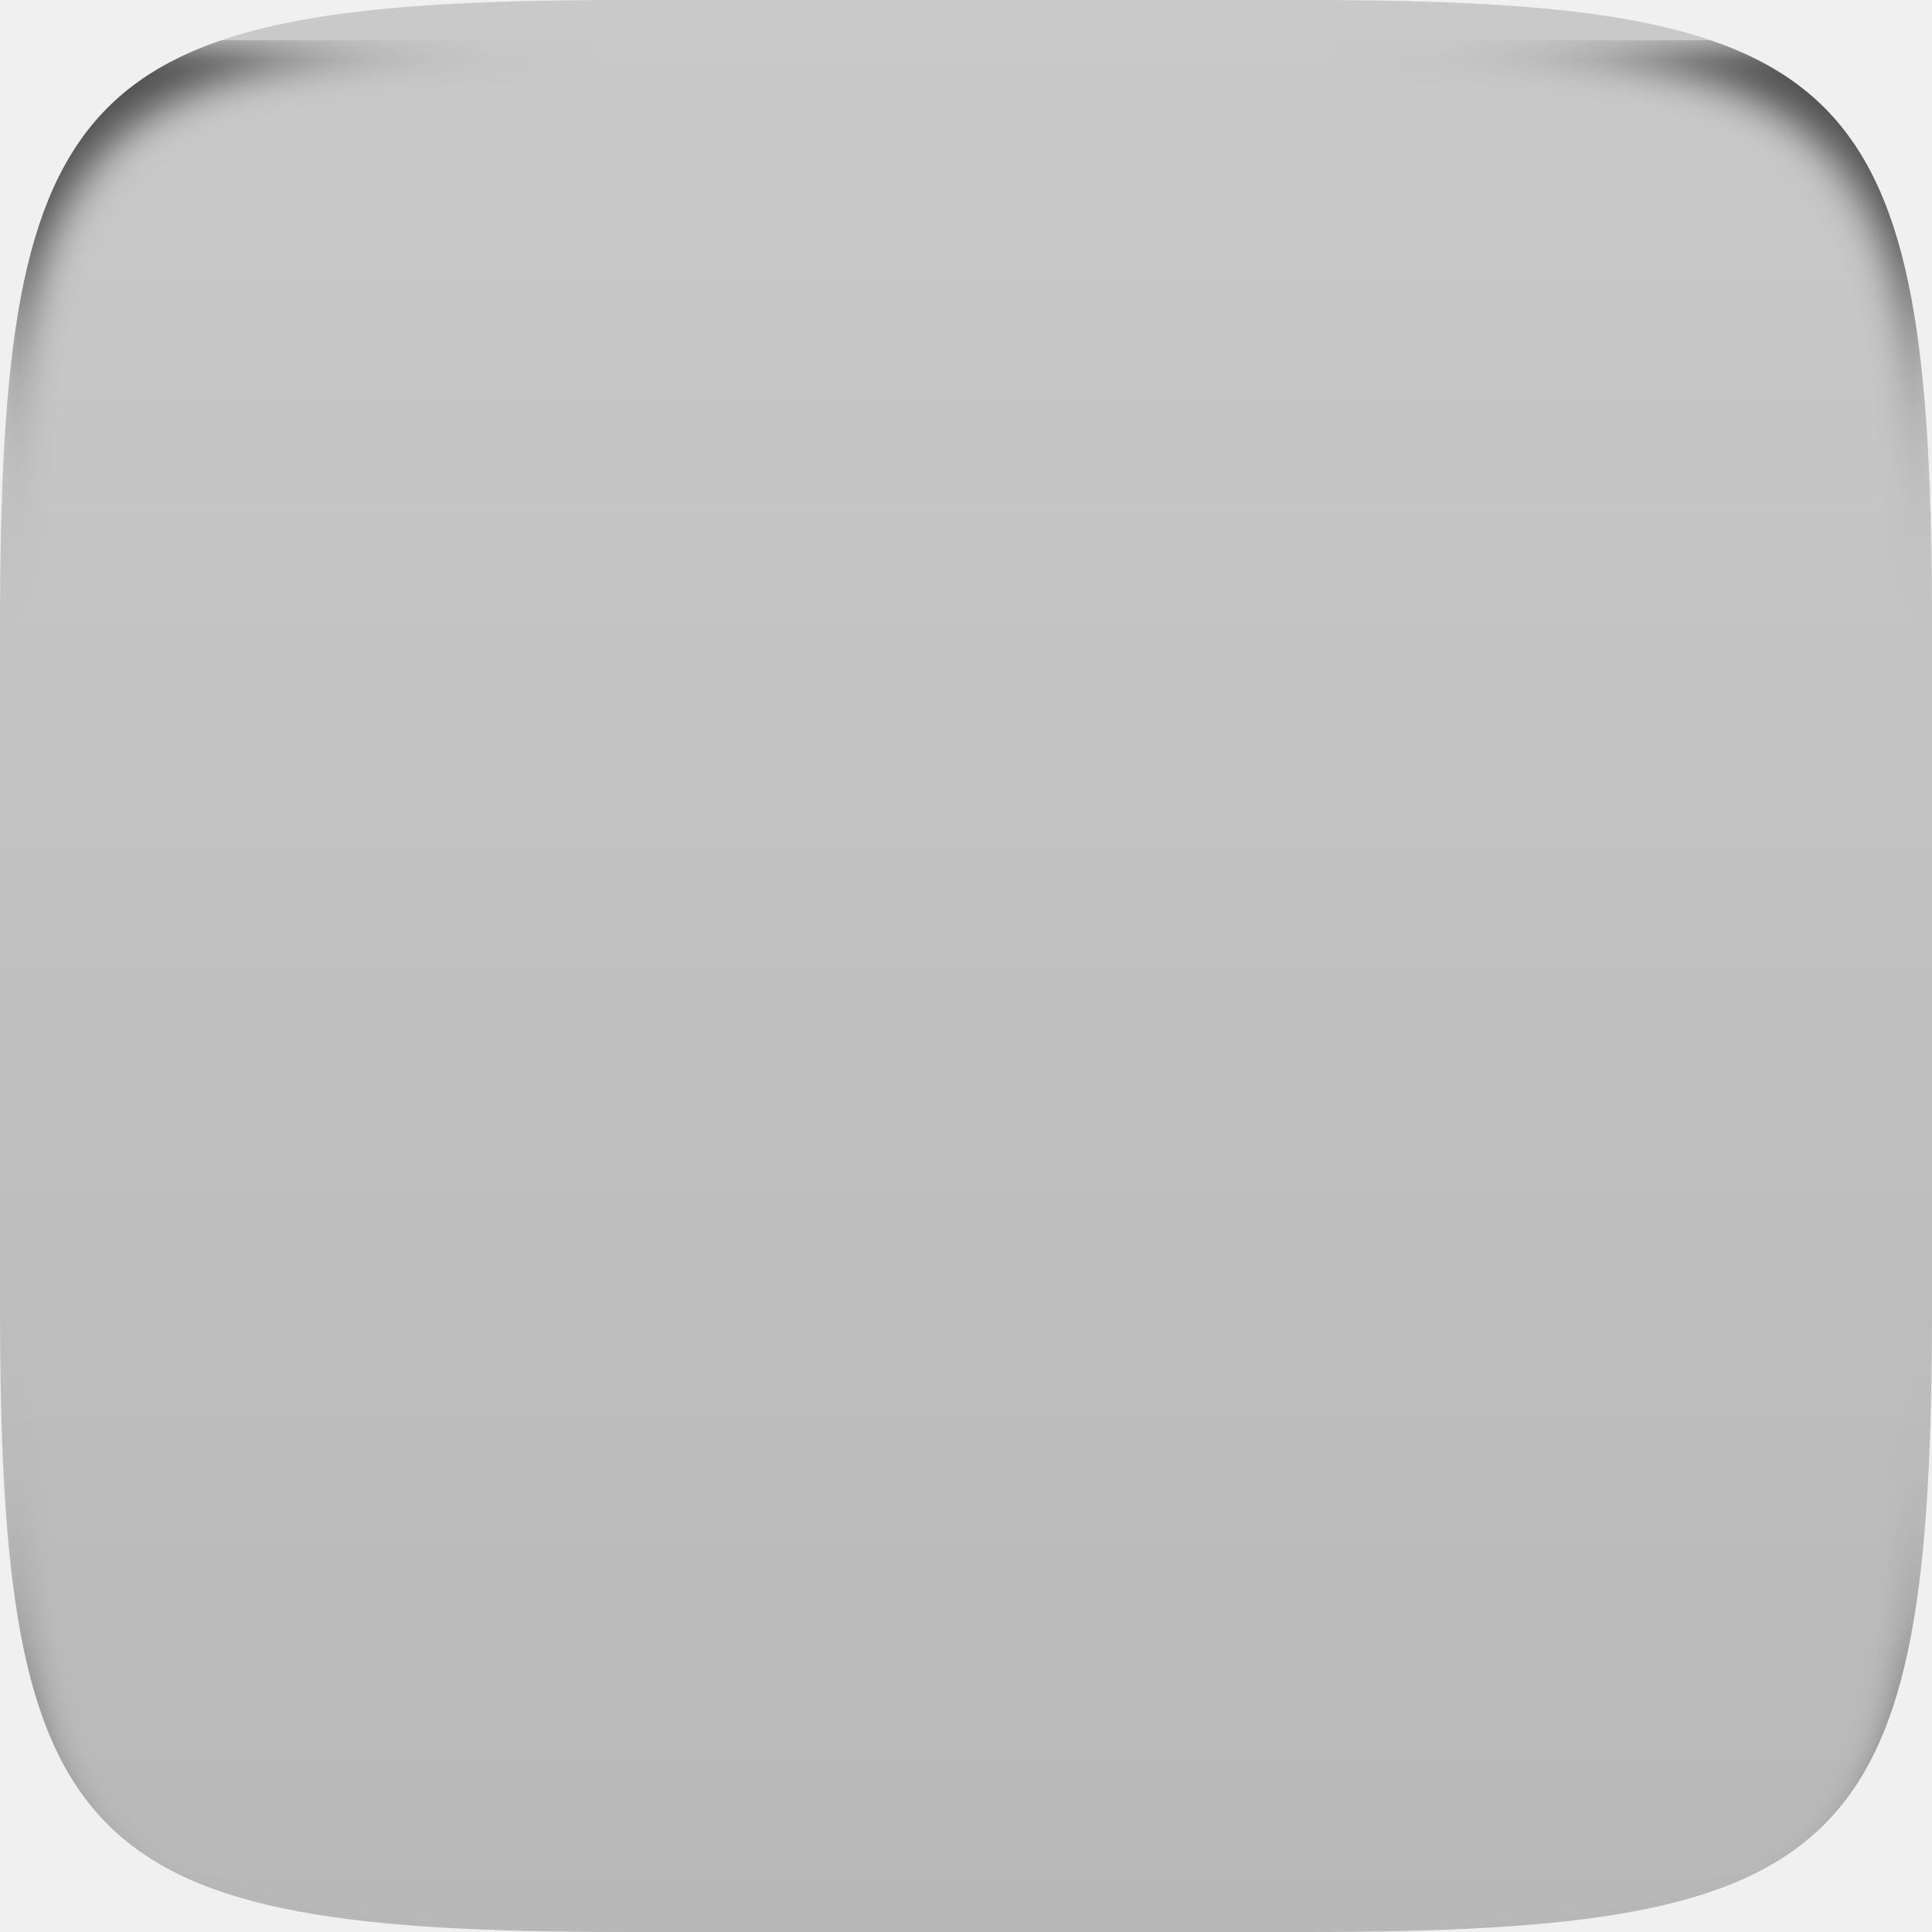
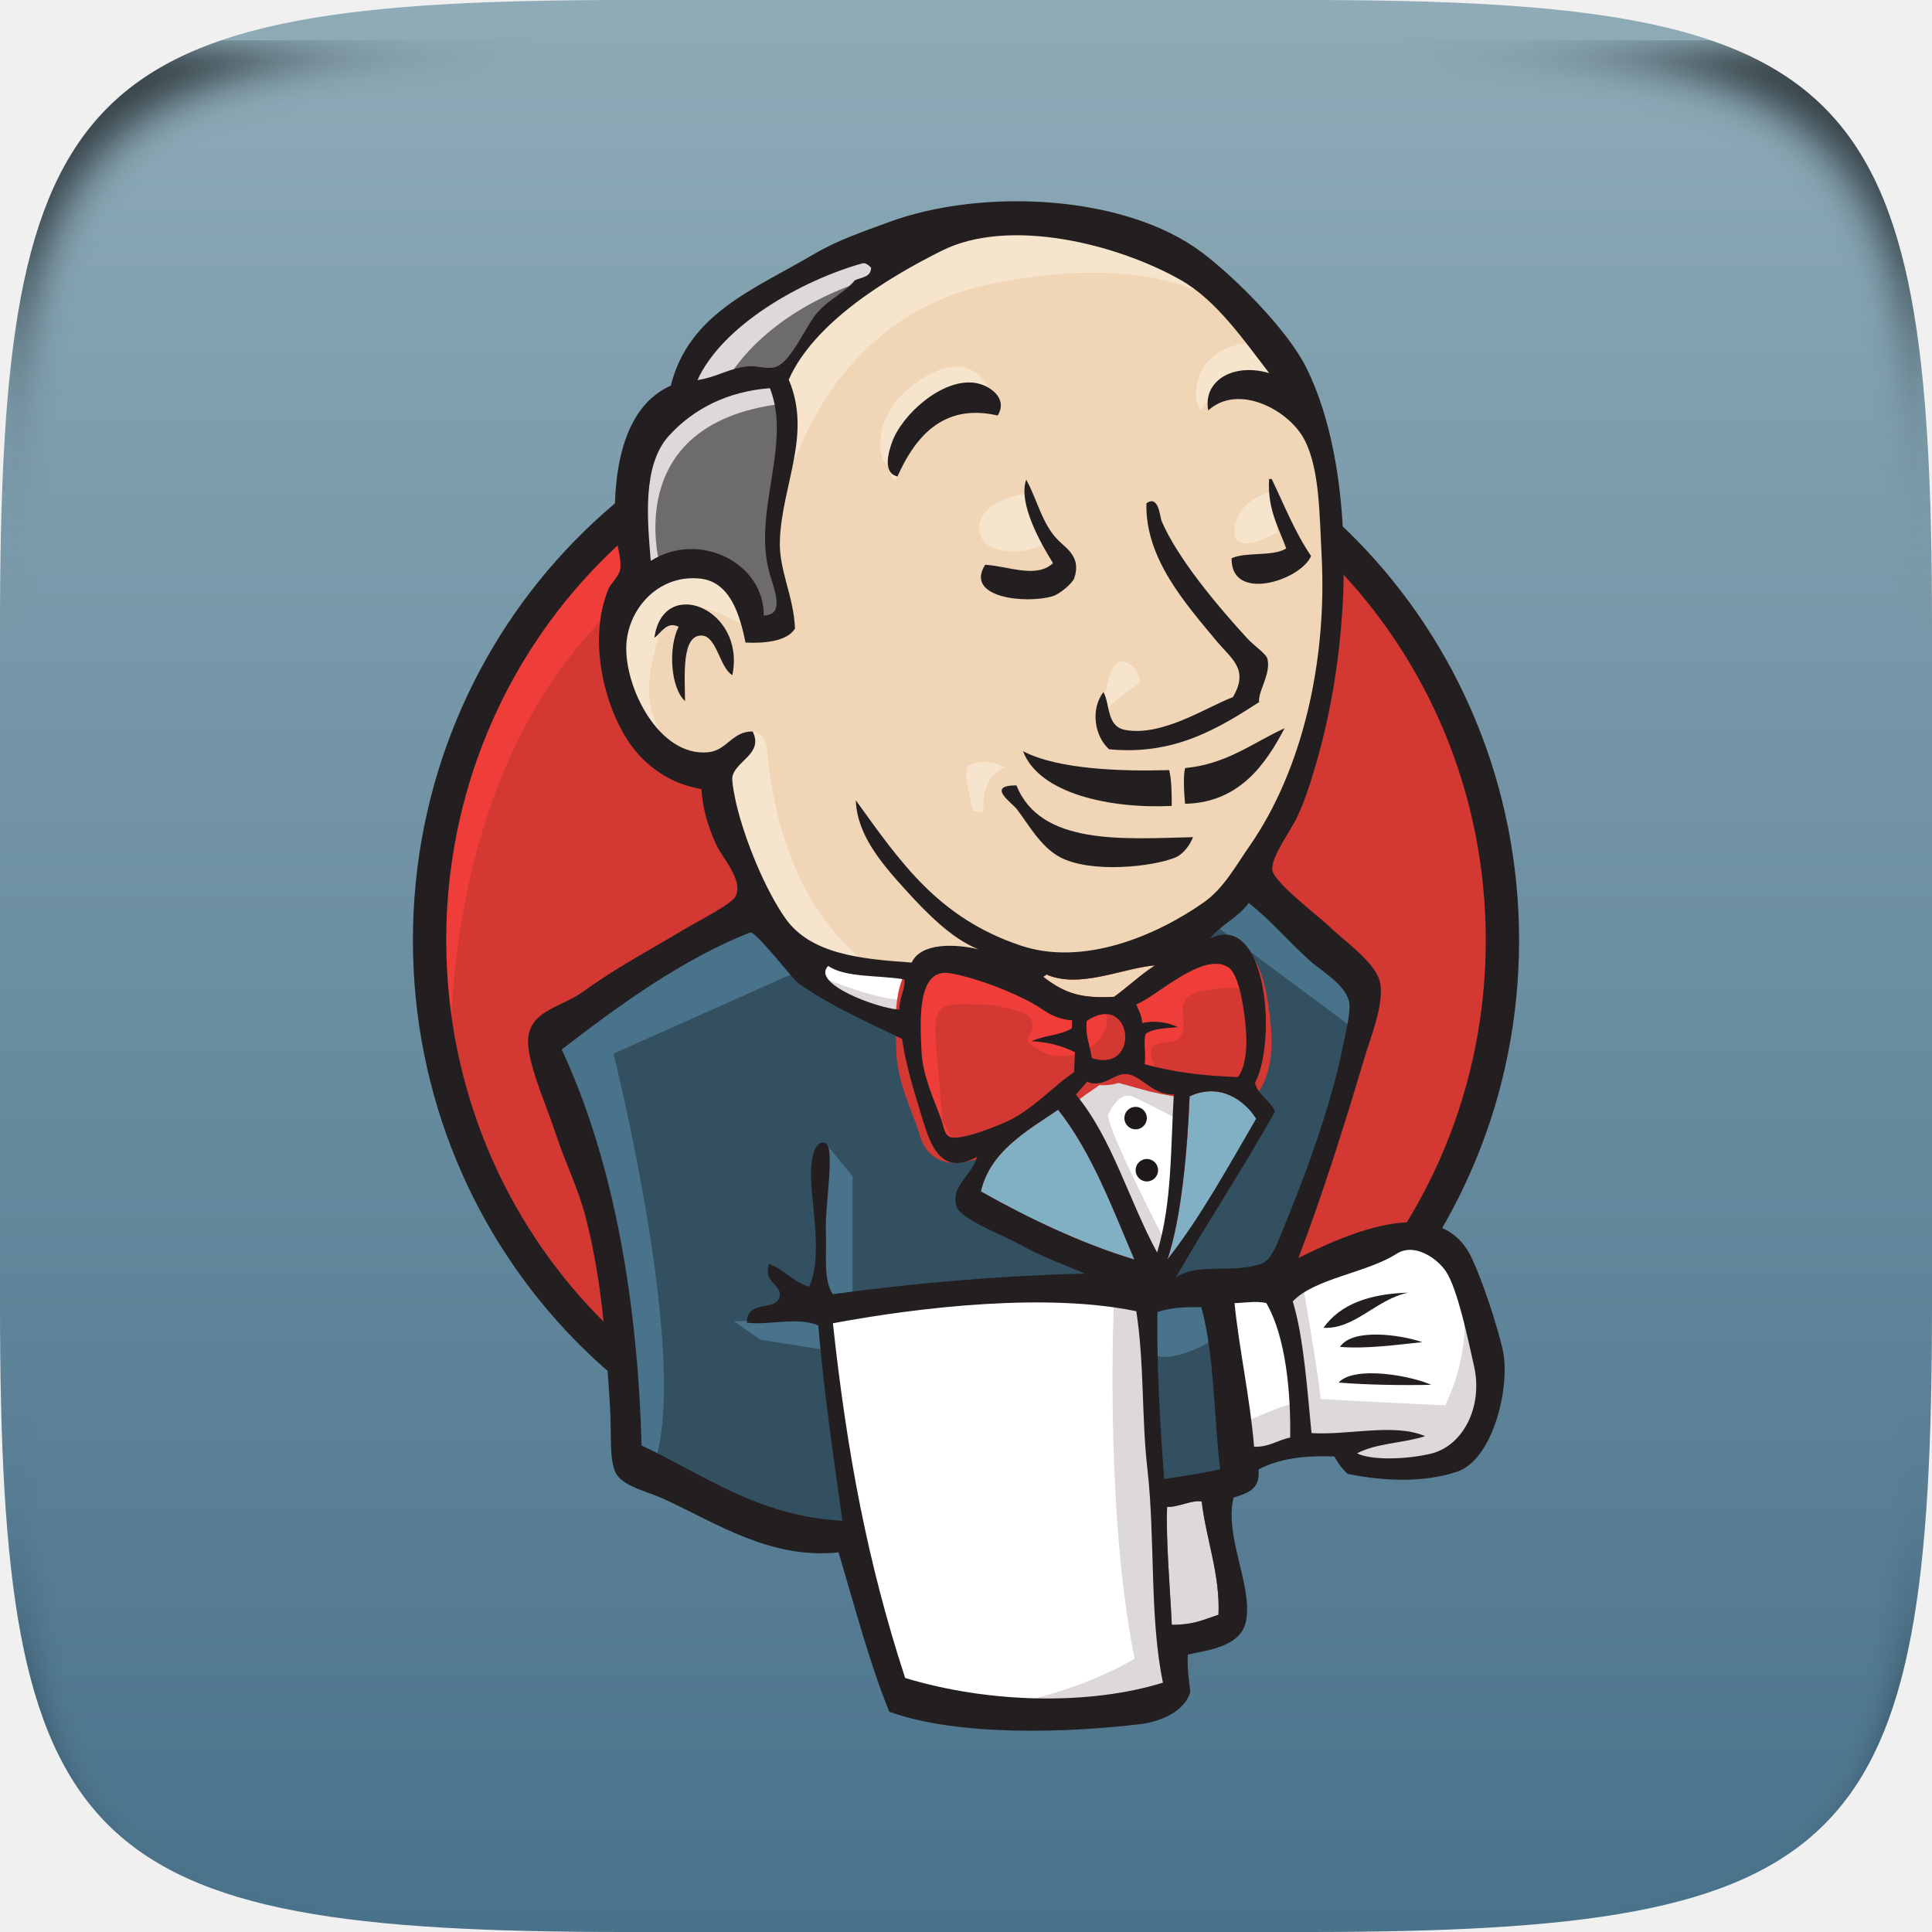
<svg xmlns="http://www.w3.org/2000/svg" xmlns:xlink="http://www.w3.org/1999/xlink" width="96" height="96" id="svg6517" version="1.1">
  <defs id="defs6519">
    <linearGradient xlink:href="#Background" id="linearGradient6461" gradientUnits="userSpaceOnUse" x1="0" y1="970.295" x2="144" y2="970.295" gradientTransform="matrix(0,-0.6666667,0.6660448,0,-866.2599,731.2908)" />
    <linearGradient id="Background">
-       <stop id="stop4178" offset="0" style="stop-color:#b8b8b8;stop-opacity:1" />
-       <stop id="stop4180" offset="1" style="stop-color:#c9c9c9;stop-opacity:1" />
+       <stop id="stop4178" offset="0" style="stop-color:#49728b;stop-opacity:1" />
+       <stop id="stop4180" offset="1" style="stop-color:#8eabb7;stop-opacity:1" />
    </linearGradient>
    <filter style="color-interpolation-filters:sRGB;" id="filter1121">
      <feFlood flood-opacity="0.6" flood-color="rgb(0,0,0)" result="flood" id="feFlood1123" />
      <feComposite in="flood" in2="SourceGraphic" operator="out" result="composite1" id="feComposite1125" />
      <feGaussianBlur in="composite1" stdDeviation="1" result="blur" id="feGaussianBlur1127" />
      <feOffset dx="0" dy="2" result="offset" id="feOffset1129" />
      <feComposite in="offset" in2="SourceGraphic" operator="atop" result="composite2" id="feComposite1131" />
    </filter>
    <filter style="color-interpolation-filters:sRGB;" id="filter950">
      <feFlood flood-opacity="0.25" flood-color="rgb(0,0,0)" result="flood" id="feFlood952" />
      <feComposite in="flood" in2="SourceGraphic" operator="in" result="composite1" id="feComposite954" />
      <feGaussianBlur in="composite1" stdDeviation="1" result="blur" id="feGaussianBlur956" />
      <feOffset dx="0" dy="1" result="offset" id="feOffset958" />
      <feComposite in="SourceGraphic" in2="offset" operator="over" result="composite2" id="feComposite960" />
    </filter>
    <clipPath clipPathUnits="userSpaceOnUse" id="clipPath873">
      <g transform="matrix(0,-0.6666667,0.6660448,0,-258.2599,677)" id="g875" style="fill:#ff00ff;fill-opacity:1;stroke:none;display:inline">
        <path style="fill:#ff00ff;fill-opacity:1;stroke:none;display:inline" d="m 46.703,898.228 50.595,0 C 138.162,898.228 144,904.065 144,944.926 l 0,50.738 c 0,40.861 -5.838,46.698 -46.703,46.698 l -50.595,0 C 5.838,1042.362 0,1036.525 0,995.664 L 0,944.926 C 0,904.065 5.838,898.228 46.703,898.228 Z" id="path877" />
      </g>
    </clipPath>
    <filter id="filter891">
      <feGaussianBlur stdDeviation="0.72" id="feGaussianBlur893" />
    </filter>
+     <clipPath id="clipPath18" clipPathUnits="userSpaceOnUse">
+       <path id="path20" d="M 0,2494.84 0,0 l 1804.34,0 0,2494.84 -1804.34,0 z" />
+     </clipPath>
  </defs>
  <g id="layer1" transform="translate(268,-635.2908)" style="display:inline">
    <path style="fill:url(#linearGradient6461);fill-opacity:1;stroke:none;display:inline;filter:url(#filter1121)" d="m -268,700.156 0,-33.73 c 0,-27.243 3.888,-31.135 31.103,-31.135 l 33.794,0 c 27.215,0 31.103,3.892 31.103,31.135 l 0,33.73 c 0,27.243 -3.888,31.135 -31.103,31.135 l -33.794,0 C -264.112,731.291 -268,727.399 -268,700.156 Z" id="path6455" />
+     <g transform="matrix(0.3046284,0,0,-0.3046284,-247.4827,721.2907)" id="g10">
+       <g id="g3393">
+         <path id="path22" style="fill:#d33833;fill-opacity:1;fill-rule:evenodd;stroke:none" d="m 177.718,129.264 c 0,-49.429 -39.175,-89.499 -87.5,-89.499 -48.324,0 -87.499,40.07 -87.499,89.499 0,49.43 39.175,89.501 87.499,89.501 48.325,0 87.5,-40.071 87.5,-89.501" />
+         <path id="path24" style="fill:#ef3d3a;fill-opacity:1;fill-rule:nonzero;stroke:none" d="m 6.284,107.098 c 0,0 -6.334,93.333 79.666,96 l -6,10 -46.666,-15.667 -13.334,-15.333 -11.666,-22.334 -6.667,-26 2,-17.333" />
+         <path id="path26" style="fill:#231f20;fill-opacity:1;fill-rule:nonzero;stroke:none" d="M 30.288,190.319 C 14.936,174.611 5.436,152.923 5.436,128.93 l 0,0 c 0,-23.988 9.5,-45.679 24.852,-61.384 l 0,0 C 45.648,51.841 66.815,42.15 90.217,42.15 l 0,0 c 23.402,0 44.571,9.691 59.929,25.396 l 0,0 c 15.351,15.705 24.853,37.396 24.853,61.384 l 0,0 c 0,23.993 -9.502,45.681 -24.853,61.389 l 0,0 c -15.358,15.702 -36.527,25.393 -59.929,25.395 l 0,0 C 66.815,215.712 45.648,206.021 30.288,190.319 L 30.288,190.319 Z M 26.402,63.747 C 10.087,80.433 0,103.493 0,128.93 l 0,0 c 0,25.441 10.087,48.499 26.402,65.186 l 0,0 c 16.312,16.69 38.892,27.035 63.815,27.032 l 0,0 c 24.923,0.003 47.505,-10.342 63.814,-27.032 l 0,0 c 16.317,-16.687 26.405,-39.747 26.403,-65.186 l 0,0 c 0.002,-25.437 -10.086,-48.497 -26.403,-65.183 l 0,0 C 137.722,47.058 115.14,36.714 90.217,36.714 l 0,0 c -24.923,0 -47.503,10.344 -63.815,27.033 l 0,0" />
+         <path id="path28" style="fill:#f0d6b7;fill-opacity:1;fill-rule:evenodd;stroke:none" d="m 127.051,128.768 -13.334,-2 -18,-2 -11.667,-0.333 -11.333,0.333 -8.667,2.667 -7.667,8.333 -6,17 -1.333,3.667 -8,2.666 -4.667,7.667 -3.333,11 3.667,9.667 8.666,3 7,-3.334 3.334,-7.333 4,0.667 1.333,1.666 -1.333,7.667 -0.334,9.667 2,13.333 -0.078,7.616 6.078,9.717 10.667,7.667 18.667,8 20.666,-3 18,-13 8.334,-13.333 5.333,-9.667 1.333,-24 -4,-20.667 -7.333,-18.333 -7,-9.667" />
+         <path id="path30" style="fill:#335061;fill-opacity:1;fill-rule:evenodd;stroke:none" d="m 115.717,71.102 -47.667,-2 0,-8 4,-28 -2,-2.334 -33.333,11.334 -2.334,4 -3.333,37.666 -7.666,22.667 -1.667,5.333 26.666,18.333 8.334,3.334 7.333,-9 6.333,-5.667 7.334,-2.333 3.333,-1 4,-17.333 3,-3.667 7.667,2.667 -5.334,-10.334 29,-13.666 -3.666,-2" />
+         <path id="path32" style="fill:#6d6b6d;fill-opacity:1;fill-rule:evenodd;stroke:none" d="m 36.717,187.435 8.666,3 7,-3.334 3.334,-7.333 4,0.667 1,4 -2,7.666 2,18.334 -1.667,10 6,7 13,10.333 -3.667,5 -18.333,-9 -7.667,-6 -4.333,-9.333 -6.667,-9 -2,-10.667 1.334,-11.333" />
+         <path id="path34" style="fill:#dcd9d8;fill-opacity:1;fill-rule:evenodd;stroke:none" d="m 50.383,218.768 c 0,0 5,12.333 25,18.333 20,6 1,4.334 1,4.334 l -21.666,-8.334 -8.334,-8.333 -3.666,-6.667 7.666,0.667" />
+         <path id="path36" style="fill:#dcd9d8;fill-opacity:1;fill-rule:evenodd;stroke:none" d="m 40.383,189.768 c 0,0 -7,23.334 19.667,26.667 l -1,4 -18.333,-4.334 -5.334,-17.333 1.334,-11.333 3.666,2.333" />
+         <path id="path38" style="fill:#f7e4cd;fill-opacity:1;fill-rule:evenodd;stroke:none" d="m 51.05,158.768 4.364,4.229 c 0,0 1.97,-0.229 2.303,-2.562 0.333,-2.334 1.333,-23.334 15.666,-34.668 1.307,-1.034 -10.666,1.668 -10.666,1.668 l -10.667,16.666" />
+         <path id="path40" style="fill:#f7e4cd;fill-opacity:1;fill-rule:evenodd;stroke:none" d="m 112.385,165.101 c 0,0 0.777,10.104 3.498,9.327 2.721,-0.777 2.721,-3.498 2.721,-3.498 0,0 -6.608,-4.275 -6.219,-5.829" />
+         <path id="path42" style="fill:#f7e4cd;fill-opacity:1;fill-rule:nonzero;stroke:none" d="m 140.05,202.101 c 0,0 -5.494,-1.16 -6,-6 -0.506,-4.841 6,-1 7,-0.667" />
+         <path id="path44" style="fill:#f7e4cd;fill-opacity:1;fill-rule:nonzero;stroke:none" d="m 99.717,201.767 c 0,0 -7.334,-1 -7.334,-5.666 0,-4.667 8.334,-4.334 10.667,-2.334" />
+         <path id="path46" style="fill:#f7e4cd;fill-opacity:1;fill-rule:evenodd;stroke:none" d="m 54.383,180.101 c 0,0 -12.667,7.667 -14,0.333 -1.333,-7.333 -4.334,-12.667 2,-20.333 l -4.333,1.333 -4,10.333 -1.333,10 7.666,8.001 8.667,-0.667 5,-4 0.333,-5" />
+         <path id="path48" style="fill:#f7e4cd;fill-opacity:1;fill-rule:evenodd;stroke:none" d="m 60.383,201.101 c 0,0 5.667,29.333 34.334,35 23.601,4.665 35.999,-1 40.666,-6.333 0,0 -21,24.999 -41,17.333 -20,-7.667 -34.666,-21.667 -34.333,-30.666 0.568,-15.328 0.333,-15.334 0.333,-15.334" />
+         <path id="path50" style="fill:#f7e4cd;fill-opacity:1;fill-rule:evenodd;stroke:none" d="m 137.717,226.435 c 0,0 -9.666,0.333 -10,-8.334 0,0 -0.001,-1.333 0.666,-2.666 0,0 7.668,8.667 12.334,4" />
+         <path id="path52" style="fill:#f7e4cd;fill-opacity:1;fill-rule:evenodd;stroke:none" d="m 95.389,214.532 c 0,0 -1.664,13.303 -13.006,5.569 -7.333,-5 -6.666,-12 -5.333,-13.333 1.333,-1.334 0.971,-4.019 1.986,-2.176 1.014,1.843 0.68,7.843 4.348,9.509 3.667,1.667 9.678,3.529 12.006,0.431" />
+         <path id="path54" style="fill:#49728b;fill-opacity:1;fill-rule:evenodd;stroke:none" d="m 64.05,124.435 -31.333,-14 c 0,0 13,-51.667 6.333,-67.667 l -4.667,1.666 -0.333,19.667 -8.666,37.333 -3.667,10.334 32.666,21.999 9.667,-9.332" />
+         <path id="path56" style="fill:#49728b;fill-opacity:1;fill-rule:evenodd;stroke:none" d="m 67.272,95.858 4.445,-5.424 0,-20 -5.334,0 c 0,0 -0.666,14 -0.666,15.667 0,1.667 0.666,7.667 0.666,7.667" />
+         <path id="path58" style="fill:#49728b;fill-opacity:1;fill-rule:evenodd;stroke:none" d="m 67.383,67.434 -15,-0.666 4.334,-3 10.666,-1.667" />
+         <path id="path60" style="fill:#335061;fill-opacity:1;fill-rule:evenodd;stroke:none" d="m 118.717,70.768 12.333,0.333 3,-30.667 -12.667,-1.666 -2.666,32" />
+         <path id="path62" style="fill:#335061;fill-opacity:1;fill-rule:evenodd;stroke:none" d="m 122.05,70.768 18.667,1 c 0,0 7.666,19.333 7.666,20.333 0,1 6.667,28 6.667,28 l -15,15.666 -3,2.667 -8,-8 0,-31 -7,-28.666" />
+         <path id="path64" style="fill:#49728b;fill-opacity:1;fill-rule:evenodd;stroke:none" d="m 130.383,73.101 -11.666,-2.333 1.666,-9.334 c 4.333,-2 11.667,3.334 11.667,3.334" />
+         <path id="path66" style="fill:#49728b;fill-opacity:1;fill-rule:evenodd;stroke:none" d="m 130.717,131.434 23.333,-17.333 0.667,8 -17.667,16.333 -6.333,-7" />
+         <path id="path68" style="fill:#ffffff;fill-opacity:1;fill-rule:evenodd;stroke:none" d="M 78.951,5.098 72.05,33.102 68.617,53.765 68.05,69.102 l 31.235,1.663 19.433,0.003 -1.767,-35.003 3,-27 -0.333,-5 -25.333,-2 -15.334,3.333" />
+         <path id="path70" style="fill:#dcd9d8;fill-opacity:1;fill-rule:evenodd;stroke:none" d="m 114.383,71.101 c 0,0 -1.666,-34.667 3.334,-59.333 0,0 -10,-6.334 -24.667,-8 l 28,1 3.333,2 -4,54.666 -1,11.668" />
+         <path id="path72" style="fill:#ffffff;fill-opacity:1;fill-rule:evenodd;stroke:none" d="m 134.618,43.098 13,3.667 24.666,1.333 3.667,11.333 -6.667,19.667 -7.666,1 -10.667,-3.333 -10.234,-4.997 -5.433,0.997 -4.234,-1.664" />
+         <path id="path74" style="fill:#dcd9d8;fill-opacity:1;fill-rule:evenodd;stroke:none" d="m 134.383,49.768 c 0,0 8.666,3.999 10,3.666 l -3.666,18.334 4.333,1.666 c 0,0 3,-17.333 3,-19.333 0,0 18.666,-1 20.333,-1 0,0 4,7.667 3,15.667 l 3.667,-10.667 0.333,-6 -5.333,-8 -6,-1.333 -10,0.333 -3.333,4.333 -11.667,-1.666 -3.667,-1.334" />
+         <path id="path76" style="fill:#ffffff;fill-opacity:1;fill-rule:nonzero;stroke:none" d="m 121.284,73.431 -7.333,18.667 -7.667,11 c 0,0 1.666,4.667 4,4.667 2.334,0 7.667,0 7.667,0 l 7.333,-2.667 -0.666,-12.333 -3.334,-19.334" />
+         <path id="path78" style="fill:#dcd9d8;fill-opacity:1;fill-rule:evenodd;stroke:none" d="m 122.717,79.768 c 0,0 -9.334,17.999 -9.334,20.666 0,0 1.666,4 4,3 2.334,-1 7.334,-3.666 7.334,-3.666 l 0,6.333 -11.334,2.334 -7.666,-1 13,-30.667 2.666,-0.334" />
+         <path id="path80" style="fill:#ffffff;fill-opacity:1;fill-rule:nonzero;stroke:none" d="m 81.951,123.764 -9.234,1.004 -8.667,2.667 0,-3 4.235,-4.67 13.333,-6" />
+         <path id="path82" style="fill:#dcd9d8;fill-opacity:1;fill-rule:evenodd;stroke:none" d="m 67.051,122.765 c 0,0 10.334,-4.334 13.667,-3.334 l 0.332,-3.996 -9.332,1.996 -5.667,4 1,1.334" />
+         <path id="path84" style="fill:#d33833;fill-opacity:1;fill-rule:evenodd;stroke:none" d="m 134.582,106.63 c -5.656,0.166 -10.766,0.838 -15.24,2.1 0.304,1.834 -0.265,3.634 0.192,4.955 1.247,0.898 3.337,0.884 5.222,1.095 -1.63,0.801 -3.92,1.118 -5.801,0.655 -0.044,1.273 -0.615,2.062 -0.961,3.058 3.18,1.135 10.687,8.576 14.91,6.112 2.012,-1.172 2.867,-7.866 3.023,-11.121 0.13,-2.7 -0.245,-5.424 -1.345,-6.854" />
+         <path id="path86" style="fill:none;stroke:#d33833;stroke-width:8.207;stroke-linecap:butt;stroke-linejoin:miter;stroke-miterlimit:4;stroke-opacity:1;stroke-dasharray:none" d="m 134.582,106.63 c -5.656,0.166 -10.766,0.838 -15.24,2.1 0.304,1.834 -0.265,3.634 0.192,4.955 1.247,0.898 3.337,0.884 5.222,1.095 -1.63,0.801 -3.92,1.118 -5.801,0.655 -0.044,1.273 -0.615,2.062 -0.961,3.058 3.18,1.135 10.687,8.576 14.91,6.112 2.012,-1.172 2.867,-7.866 3.023,-11.121 C 136.057,110.784 135.682,108.06 134.582,106.63 Z" />
+         <path id="path88" style="fill:#d33833;fill-opacity:1;fill-rule:evenodd;stroke:none" d="m 107.535,115.876 c -0.015,-0.428 -0.033,-0.859 -0.05,-1.291 -1.766,-1.16 -4.617,-1.146 -6.555,-2.121 2.857,-0.125 5.106,-0.813 7.052,-1.783 -0.043,-1.078 -0.084,-2.155 -0.126,-3.233 -3.237,-2.216 -6.194,-5.516 -10.005,-7.594 -1.802,-0.983 -8.126,-3.512 -10.043,-3.065 -1.085,0.252 -1.182,1.598 -1.616,2.867 -0.924,2.717 -3.051,7.042 -3.236,11.132 -0.236,5.166 -0.758,13.824 4.809,12.76 4.491,-0.857 9.715,-2.926 13.193,-4.826 2.125,-1.162 3.354,-2.598 6.578,-2.846" />
+         <path id="path90" style="fill:none;stroke:#d33833;stroke-width:8.207;stroke-linecap:butt;stroke-linejoin:miter;stroke-miterlimit:4;stroke-opacity:1;stroke-dasharray:none" d="m 107.535,115.876 c -0.015,-0.428 -0.033,-0.859 -0.05,-1.291 -1.766,-1.16 -4.617,-1.146 -6.555,-2.121 2.857,-0.125 5.106,-0.813 7.052,-1.783 -0.043,-1.078 -0.084,-2.155 -0.126,-3.233 -3.237,-2.216 -6.194,-5.516 -10.005,-7.594 -1.802,-0.983 -8.126,-3.512 -10.043,-3.065 -1.085,0.252 -1.182,1.598 -1.616,2.867 -0.924,2.717 -3.051,7.042 -3.236,11.132 -0.236,5.166 -0.758,13.824 4.809,12.76 4.491,-0.857 9.715,-2.926 13.193,-4.826 C 103.082,117.56 104.311,116.124 107.535,115.876 Z" />
+         <path id="path92" style="fill:#d33833;fill-opacity:1;fill-rule:evenodd;stroke:none" d="m 110.75,109.712 c -0.494,2.814 -1.065,3.617 -0.844,6.072 7.505,5.004 8.914,-8.595 0.844,-6.072" />
+         <path id="path94" style="fill:none;stroke:#d33833;stroke-width:8.207;stroke-linecap:butt;stroke-linejoin:miter;stroke-miterlimit:4;stroke-opacity:1;stroke-dasharray:none" d="m 110.75,109.712 c -0.494,2.814 -1.065,3.617 -0.844,6.072 C 117.411,120.788 118.82,107.189 110.75,109.712 Z" />
+         <path id="path96" style="fill:#ef3d3a;fill-opacity:1;fill-rule:evenodd;stroke:none" d="m 121.617,107.431 c 0,0 -2.334,3.334 -0.667,4.334 1.667,1 3.334,-0.001 4.334,1.666 1,1.667 0,2.667 0.333,4.667 0.333,2 2.001,2.334 3.667,2.667 1.666,0.333 6.334,1 7,-0.667 l -2,6 -4,1.333 -12.667,-7.333 -0.667,-3.667 0,-7.333" />
+         <path id="path98" style="fill:#ef3d3a;fill-opacity:1;fill-rule:evenodd;stroke:none" d="m 86.617,96.431 c -0.4,5.202 -0.824,10.397 -1.296,15.594 -0.706,7.76 1.864,6.406 8.591,6.406 1.027,0 6.326,-1.225 6.705,-2 1.818,-3.713 -3.04,-2.888 2.094,-5.688 4.334,-2.363 11.99,1.435 10.239,6.688 -0.98,1.168 -5.106,0.364 -6.585,1.131 -2.604,1.35 -5.208,2.7 -7.812,4.05 -3.313,1.719 -10.971,4.225 -14.503,1.823 -8.95,-6.087 0.565,-21.296 3.758,-27.646" />
+         <path id="path100" style="fill:#231f20;fill-opacity:1;fill-rule:evenodd;stroke:none" d="m 95.389,214.532 c -9.085,2.116 -13.6,-3.802 -16.354,-9.94 -2.459,0.596 -1.48,3.94 -0.859,5.644 1.626,4.472 8.18,10.425 13.534,9.618 2.304,-0.347 5.423,-2.454 3.679,-5.322" />
+         <path id="path102" style="fill:#231f20;fill-opacity:1;fill-rule:evenodd;stroke:none" d="m 139.655,204.186 c 0.143,-0.006 0.288,-0.011 0.431,-0.017 2.053,-4.265 3.83,-8.783 6.42,-12.548 -1.735,-4.041 -13.138,-7.617 -12.962,-0.361 2.466,1.078 6.723,0.22 8.909,1.597 -1.264,3.469 -3.088,6.422 -2.798,11.329" />
+         <path id="path104" style="fill:#231f20;fill-opacity:1;fill-rule:evenodd;stroke:none" d="m 100.04,204.075 c 1.948,-3.571 2.582,-7.323 5.351,-10.022 1.247,-1.215 3.672,-2.696 2.47,-6.075 -0.281,-0.797 -2.334,-2.574 -3.519,-2.923 -4.329,-1.278 -14.416,-0.264 -11,5.133 3.58,-0.167 8.392,-2.325 11.068,0.274 -2.055,3.285 -5.719,9.784 -4.37,13.613" />
+         <path id="path106" style="fill:#231f20;fill-opacity:1;fill-rule:evenodd;stroke:none" d="m 138.03,167.781 c -6.518,-4.187 -13.786,-8.74 -24.466,-7.684 -2.282,1.984 -3.152,6.399 -0.935,9.315 1.154,-1.984 0.429,-5.633 3.645,-6.182 6.06,-1.037 13.113,3.707 17.472,5.365 2.703,4.557 -0.233,6.233 -2.668,9.166 -4.985,6.009 -11.672,13.457 -11.429,22.453 2.015,1.461 2.189,-2.23 2.478,-2.902 2.603,-6.092 9.154,-13.883 13.935,-19.097 1.174,-1.284 3.107,-2.516 3.322,-3.365 0.62,-2.469 -1.613,-5.427 -1.354,-7.069" />
+         <path id="path108" style="fill:#231f20;fill-opacity:1;fill-rule:evenodd;stroke:none" d="m 52.102,172.189 c -2.043,1.166 -2.529,6.302 -4.928,6.448 -3.428,0.208 -2.803,-6.663 -2.789,-10.681 -2.359,2.142 -2.774,8.737 -1.041,12.124 -1.975,0.97 -2.857,-1.07 -3.953,-1.789 1.408,10.23 14.965,4.745 12.711,-6.102" />
+         <path id="path110" style="fill:#231f20;fill-opacity:1;fill-rule:evenodd;stroke:none" d="m 142.18,163.521 c -3.034,-5.775 -7.326,-12.135 -16.229,-12.32 -0.181,1.865 -0.32,4.703 0.01,5.826 6.806,0.654 11.008,4.118 16.219,6.494" />
+         <path id="path112" style="fill:#231f20;fill-opacity:1;fill-rule:evenodd;stroke:none" d="m 99.527,159.777 c 5.678,-2.986 16.114,-3.307 23.832,-3.081 0.414,-1.691 0.404,-3.78 0.42,-5.842 -9.921,-0.495 -21.651,1.96 -24.252,8.923" />
+         <path id="path114" style="fill:#231f20;fill-opacity:1;fill-rule:evenodd;stroke:none" d="m 98.447,154.209 c 3.927,-9.859 17.423,-8.724 28.804,-8.452 -0.501,-1.28 -1.587,-2.792 -2.937,-3.339 -3.647,-1.484 -13.706,-2.61 -18.769,0.079 -3.211,1.707 -5.274,5.564 -7.033,7.825 -0.85,1.092 -5.08,3.881 -0.064,3.887" />
+         <path id="path116" style="fill:#81b0c4;fill-opacity:1;fill-rule:evenodd;stroke:none" d="m 137.556,99.826 c -4.608,-7.892 -9.017,-15.998 -14.484,-22.959 2.292,6.739 3.273,18.018 3.619,26.617 4.795,2.244 8.901,-0.505 10.865,-3.658" />
+         <path id="path118" style="fill:#231f20;fill-opacity:1;fill-rule:evenodd;stroke:none" d="m 162.352,71.461 c -5.159,-1.033 -8.784,-6.047 -13.817,-5.725 2.766,3.899 7.613,5.543 13.817,5.725" />
+         <path id="path120" style="fill:#231f20;fill-opacity:1;fill-rule:evenodd;stroke:none" d="m 164.628,63.387 c -4.205,-0.444 -9.144,-1.125 -13.409,-0.774 2.019,3.084 9.798,2.02 13.409,0.774" />
+         <path id="path122" style="fill:#231f20;fill-opacity:1;fill-rule:evenodd;stroke:none" d="m 166.085,56.426 c -4.726,-0.102 -10.6,-0.008 -15.092,0.369 2.657,2.854 12.027,1.059 15.092,-0.369" />
+         <path id="path124" style="fill:#dcd9d8;fill-opacity:1;fill-rule:evenodd;stroke:none" d="m 128.664,37.377 c 0.678,-5.935 3.031,-11.949 2.736,-18.449 -2.613,-0.881 -4.114,-1.652 -7.615,-1.647 -0.247,5.524 -0.986,13.969 -0.765,19.235 1.722,-0.114 4.261,1.23 5.644,0.861" />
+         <path id="path126" style="fill:#f0d6b7;fill-opacity:1;fill-rule:evenodd;stroke:none" d="m 121.045,124.849 c -2.373,-1.549 -4.394,-3.483 -6.673,-5.137 -5.054,-0.25 -7.812,0.35 -11.525,3.252 0.061,0.233 0.434,0.129 0.448,0.415 5.41,-2.411 12.287,0.982 17.75,1.47" />
+         <path id="path128" style="fill:#81b0c4;fill-opacity:1;fill-rule:evenodd;stroke:none" d="m 92.644,87.971 c 1.486,6.441 7.311,9.777 12.6,13.324 5.459,-6.928 8.779,-15.838 12.435,-24.436 -8.638,2.604 -17.464,6.829 -25.035,11.112" />
+         <path id="path130" style="fill:#231f20;fill-opacity:1;fill-rule:evenodd;stroke:none" d="m 123.02,36.516 c -0.221,-5.266 0.518,-13.711 0.765,-19.235 3.501,-0.005 5.002,0.766 7.615,1.647 0.295,6.5 -2.058,12.514 -2.736,18.449 C 127.281,37.746 124.742,36.402 123.02,36.516 Z M 68.506,66.465 C 70.814,45.242 74.158,27.401 80.291,8.608 93.902,4.475 110.311,4.115 122.342,7.844 120.133,18.451 121.098,31.365 119.807,42.684 118.834,51.192 119.33,59.752 117.996,68.432 103.418,71.465 82.812,69.141 68.506,66.465 z m 52.937,1.834 c -0.123,-9.115 0.408,-18.106 1.104,-27.232 3.5,0.525 5.875,0.876 9.127,1.589 -1.056,8.786 -0.926,18.672 -3.077,26.444 C 126.111,69.076 123.922,69.129 121.443,68.299 z m 17.755,1.469 c -1.661,0.381 -3.595,0.015 -5.182,-0.016 0.746,-7.43 2.556,-15.629 3.193,-23.428 2.497,-0.078 3.831,1.1 5.885,1.496 C 143.204,54.666 142.496,64.098 139.198,69.768 z m 26.884,-24.563 c 5.205,1.264 8.478,7.639 7.022,14.186 -0.977,4.4 -2.717,12.685 -4.579,15.5 -1.376,2.082 -5.107,4.808 -8.086,2.9 -4.846,-3.103 -13.383,-4.004 -16.917,-7.76 1.772,-5.9 2.322,-14.004 3.053,-21.48 6.054,-0.377 13.503,1.666 18.538,-0.502 C 161.598,46.91 157.037,46.901 154,45.242 156.482,44.043 162.293,44.285 166.082,45.205 Z M 117.679,76.859 c -3.656,8.598 -6.976,17.508 -12.435,24.436 C 99.955,97.748 94.131,94.412 92.644,87.971 100.215,83.688 109.041,79.463 117.679,76.859 z m 9.012,26.625 c -0.346,-8.599 -1.327,-19.878 -3.619,-26.617 5.467,6.961 9.876,15.067 14.484,22.959 C 135.592,102.979 131.486,105.728 126.691,103.484 z m -10.216,3.63 c -2.071,0.223 -3.829,-2.381 -6.522,-1.255 -0.617,-0.682 -1.178,-1.421 -1.807,-2.087 5.948,-7.168 8.651,-17.338 13.245,-25.762 2.465,8.092 2.181,16.957 2.724,25.789 C 120.728,103.584 118.849,106.862 116.475,107.114 z m -6.569,8.67 c -0.221,-2.455 0.35,-3.258 0.844,-6.072 C 118.82,107.189 117.411,120.788 109.906,115.784 z m -8.949,2.938 c -3.477,1.9 -8.701,3.969 -13.193,4.826 -5.567,1.065 -5.046,-7.594 -4.809,-12.76 0.185,-4.09 2.312,-8.415 3.236,-11.132 0.434,-1.269 0.531,-2.615 1.616,-2.867 1.917,-0.447 8.241,2.082 10.043,3.065 3.811,2.078 6.768,5.378 10.005,7.594 0.042,1.078 0.083,2.155 0.126,3.233 -1.946,0.97 -4.195,1.658 -7.052,1.783 1.938,0.975 4.789,0.961 6.555,2.121 0.017,0.432 0.035,0.863 0.05,1.291 C 104.311,116.124 103.082,117.56 100.957,118.722 z m -33.214,6.033 c -2.886,-2.93 8.095,-6.924 11.591,-7.139 -0.019,1.854 1.057,3.602 0.84,4.932 C 76.022,123.277 70.564,122.796 67.743,124.755 z m 35.552,-1.376 c -0.014,-0.286 -0.387,-0.182 -0.448,-0.415 3.713,-2.902 6.471,-3.502 11.525,-3.252 2.279,1.654 4.3,3.588 6.673,5.137 C 115.582,124.361 108.705,120.968 103.295,123.379 z m 32.632,-9.895 c -0.156,3.255 -1.011,9.949 -3.023,11.121 -4.223,2.465 -11.73,-4.977 -14.91,-6.112 0.346,-0.996 0.917,-1.785 0.961,-3.058 1.881,0.463 4.171,0.146 5.801,-0.655 -1.885,-0.211 -3.975,-0.197 -5.222,-1.095 -0.457,-1.321 0.112,-3.121 -0.192,-4.955 4.474,-1.262 9.584,-1.934 15.24,-2.1 C 135.682,108.06 136.057,110.784 135.927,113.484 z m -73.042,8.437 c -0.906,0.646 -7.037,8.623 -7.877,8.292 C 43.914,125.838 33.541,118.273 24.271,111.118 33.109,92.154 36.677,68.92 37.307,46.526 47.432,41.791 56.324,34.965 70.062,34.252 68.473,45.5 67.022,55.535 66.119,66.125 c -3.452,1.455 -8.404,-0.066 -11.635,0.451 -0.027,3.893 4.934,1.705 5.347,4.323 0.311,1.98 -2.73,2.13 -1.739,5.248 2.525,-0.918 3.852,-2.946 6.545,-3.707 2.461,5.384 -0.034,14.91 0.32,19.41 0.067,0.845 0.422,4.681 2.314,4.008 1.675,-0.596 -0.096,-10.202 0.088,-14.461 0.167,-3.924 -0.474,-7.721 1.115,-10.184 13.275,1.807 26.766,2.975 41.129,3.369 -3.16,1.356 -6.914,2.639 -11.03,4.959 -2.231,1.258 -9.264,3.875 -9.908,5.994 -1.027,3.377 2.695,5.176 3.332,8.071 -6.701,-3.655 -8.008,3.503 -9.594,8.574 -1.436,4.593 -2.254,8.024 -2.606,10.673 C 74.025,115.605 67.853,118.392 62.885,121.921 z m 67.179,7.327 c 9.243,4.482 10.909,-16.751 7.286,-23.591 0.56,-2.04 2.486,-2.821 3.272,-4.655 -5.158,-9.24 -10.887,-17.865 -16.15,-26.996 3.915,2.437 9.507,0.436 14.114,2.26 1.684,0.666 2.903,4.521 4.178,7.605 3.507,8.485 7.189,19.182 8.827,27.279 0.37,1.845 1.378,5.865 1.152,7.507 -0.403,2.94 -4.392,5.12 -6.421,6.938 -3.738,3.358 -6.092,6.313 -9.991,9.453 C 134.75,132.714 131.357,131.146 130.064,129.248 z m -88.318,81.968 c -4.404,-4.846 -3.482,-13.926 -2.949,-20.386 7.961,5.008 18.527,-0.396 18.428,-8.914 3.801,0.101 1.42,4.747 0.732,7.74 -2.247,9.776 3.785,20.397 0.274,29.337 C 51.412,218.476 45.81,215.691 41.746,211.216 z m 31.514,28.126 c -9.971,-2.826 -22.749,-10.071 -26.846,-19.028 3.173,0.461 5.375,2.061 8.505,2.259 1.183,0.077 2.732,-0.496 4.092,-0.158 2.709,0.672 4.995,6.746 7.039,9.006 1.992,2.207 4.387,3.15 6.025,5.162 1.053,0.508 2.609,0.473 2.669,2.054 C 74.287,239.125 73.807,239.497 73.26,239.342 z m 51.903,-2.658 c -10.349,5.839 -27.866,10.231 -38.875,4.743 -8.883,-4.429 -20.89,-11.757 -24.984,-21.043 3.824,-8.961 -1.133,-17.172 -1.449,-26.27 -0.168,-4.841 2.279,-9.067 2.467,-14.337 -1.309,-2.159 -5.307,-2.425 -8.074,-2.277 -0.932,4.662 -2.562,9.902 -7.363,10.428 -6.793,0.743 -11.76,-4.879 -12.068,-10.754 -0.365,-6.909 5.307,-18.36 13.346,-17.565 3.106,0.307 3.868,3.42 7.252,3.388 1.834,-3.659 -2.829,-4.808 -3.309,-7.425 -0.125,-0.676 0.387,-3.318 0.684,-4.557 1.46,-6.033 4.715,-13.841 7.919,-18.434 4.066,-5.826 12.056,-6.704 20.65,-7.275 1.535,3.307 7.19,3.035 10.875,2.17 -4.416,1.749 -8.521,5.989 -11.924,9.742 -3.908,4.306 -7.867,8.925 -8.067,14.553 7.386,-10.246 13.487,-19.194 26.917,-23.701 10.162,-3.408 22.03,1.562 29.838,7.045 3.24,2.279 5.174,5.895 7.477,9.205 8.617,12.395 12.638,30.087 11.754,47.235 -0.364,7.072 -0.348,14.12 -2.721,18.878 -2.48,4.975 -10.868,9.426 -15.778,4.926 -0.91,4.838 4.083,7.83 9.948,6.089 C 135.496,226.845 131.107,233.33 125.163,236.684 Z M 144.444,77.117 c 8.087,4.02 23.197,10.821 28.267,-0.015 1.871,-3.994 4.066,-10.746 5.035,-14.869 1.369,-5.817 -1.484,-18.043 -7.463,-19.995 -5.281,-1.724 -11.443,-1.619 -17.804,-0.341 -0.749,0.623 -1.583,1.709 -2.166,2.841 -4.542,0.176 -8.795,-0.244 -12.383,-2.111 0.34,-3.359 -1.932,-3.898 -4.062,-4.59 -1.579,-6.261 3.159,-14.437 2.025,-20.146 -0.809,-4.067 -5.813,-4.696 -9.491,-5.457 -0.12,-2.26 0.161,-4.147 0.412,-6.059 -0.841,-3.099 -4.613,-4.863 -8.187,-5.295 -11.759,-1.414 -29.613,-2.049 -40.924,2.018 -3.156,7.742 -5.643,17.158 -8.271,25.998 -11.031,-1.178 -19.953,4.76 -28.364,8.65 -2.912,1.35 -6.941,2.094 -8.028,4.412 -1.055,2.244 -0.623,6.545 -0.885,10.608 -0.666,10.377 -1.236,20.386 -3.977,31.011 -1.23,4.768 -3.375,8.975 -4.871,13.569 -1.383,4.258 -3.799,9.52 -4.429,13.766 -0.934,6.293 4.991,6.643 8.78,9.37 5.857,4.217 10.455,6.549 16.799,10.355 1.879,1.127 7.545,3.98 8.19,5.294 1.281,2.605 -2.199,6.278 -3.13,8.32 -1.472,3.229 -2.24,5.972 -2.45,9.158 -5.322,0.841 -9.355,4.008 -11.792,7.579 -4.031,5.91 -6.826,16.844 -3.339,25.161 0.274,0.655 1.637,1.943 1.839,2.949 0.397,1.981 -0.747,4.615 -0.818,6.722 -0.366,10.81 1.829,20.124 9.106,23.384 2.954,11.769 13.528,15.682 23.49,21.531 3.724,2.186 7.829,3.583 12.068,5.143 15.208,5.597 38.542,4.543 51.164,-5.003 5.352,-4.048 13.907,-12.595 16.967,-18.783 8.082,-16.337 7.508,-43.64 1.855,-63.513 -0.76,-2.668 -1.862,-6.59 -3.401,-9.795 -1.073,-2.238 -4.408,-6.716 -4.003,-8.692 0.417,-2.043 7.604,-7.5 9.145,-8.986 2.775,-2.677 8.047,-6.23 8.474,-9.608 0.459,-3.595 -1.584,-8.513 -2.619,-11.982 -3.46,-11.577 -6.836,-22.278 -10.759,-32.599" />
+         <path id="path132" style="fill:#f7e4cd;fill-opacity:1;fill-rule:evenodd;stroke:none" d="m 90.491,157.255 c 0.439,0.584 2.851,1.471 6.226,-0.154 0,0 -4,-0.667 -3.667,-7.336 l -1.667,0.334 c 0,0 -1.723,6.047 -0.892,7.156" />
+         <path id="path134" style="fill:#1d1919;fill-opacity:1;fill-rule:evenodd;stroke:none" d="m 119.717,99.934 c 0,-1.012 -0.821,-1.833 -1.834,-1.833 -1.012,0 -1.833,0.821 -1.833,1.833 0,1.012 0.821,1.834 1.833,1.834 1.013,0 1.834,-0.822 1.834,-1.834" />
+         <path id="path136" style="fill:#1d1919;fill-opacity:1;fill-rule:evenodd;stroke:none" d="m 121.55,91.434 c 0,-1.012 -0.821,-1.833 -1.834,-1.833 -1.012,0 -1.833,0.821 -1.833,1.833 0,1.012 0.821,1.834 1.833,1.834 1.013,0 1.834,-0.822 1.834,-1.834" />
+       </g>
+     </g>
  </g>
  <g id="layer3" style="display:inline" />
  <g id="layer2" style="display:none">
    <g style="display:inline" transform="translate(-340,-581)" id="g4394" clip-path="none">
      <g id="g855">
        <g id="g870" clip-path="url(#clipPath873)" style="opacity:0.6;filter:url(#filter891)">
-           <path transform="matrix(1.499999,0,0,1.499999,-29.99979,-237.5428)" d="m 264,552.362 a 12,12 0 1 1 -24,0 A 12,12 0 1 1 264,552.362 Z" id="path844" style="color:#000000;fill:#000000;fill-opacity:1;fill-rule:nonzero;stroke:none;stroke-width:4;marker:none;visibility:visible;display:inline;overflow:visible;enable-background:accumulate" />
+           <path transform="matrix(1.499999,0,0,1.499999,-29.99979,-237.5428)" d="m 264,552.362 c 0,6.627 -5.373,12 -12,12 -6.627,0 -12,-5.373 -12,-12 0,-6.627 5.373,-12 12,-12 C 258.627,540.362 264,545.735 264,552.362 Z" id="path844" style="color:#000000;fill:#000000;fill-opacity:1;fill-rule:nonzero;stroke:none;stroke-width:4;marker:none;visibility:visible;display:inline;overflow:visible;enable-background:accumulate" />
        </g>
        <g id="g862">
-           <path style="color:#000000;fill:#f5f5f5;fill-opacity:1;fill-rule:nonzero;stroke:none;stroke-width:4;marker:none;visibility:visible;display:inline;overflow:visible;enable-background:accumulate" id="path4398" d="m 264,552.362 a 12,12 0 1 1 -24,0 A 12,12 0 1 1 264,552.362 Z" transform="matrix(1.499999,0,0,1.499999,-29.99979,-238.5428)" />
-           <path transform="matrix(1.25,0,0,1.25,33,-100.4527)" d="m 264,552.362 a 12,12 0 1 1 -24,0 A 12,12 0 1 1 264,552.362 Z" id="path4400" style="color:#000000;fill:#dd4814;fill-opacity:1;fill-rule:nonzero;stroke:none;stroke-width:4;marker:none;visibility:visible;display:inline;overflow:visible;enable-background:accumulate" />
+           <path style="color:#000000;fill:#f5f5f5;fill-opacity:1;fill-rule:nonzero;stroke:none;stroke-width:4;marker:none;visibility:visible;display:inline;overflow:visible;enable-background:accumulate" id="path4398" d="m 264,552.362 c 0,6.627 -5.373,12 -12,12 -6.627,0 -12,-5.373 -12,-12 0,-6.627 5.373,-12 12,-12 C 258.627,540.362 264,545.735 264,552.362 Z" transform="matrix(1.499999,0,0,1.499999,-29.99979,-238.5428)" />
+           <path transform="matrix(1.25,0,0,1.25,33,-100.4527)" d="m 264,552.362 c 0,6.627 -5.373,12 -12,12 -6.627,0 -12,-5.373 -12,-12 0,-6.627 5.373,-12 12,-12 C 258.627,540.362 264,545.735 264,552.362 Z" id="path4400" style="color:#000000;fill:#dd4814;fill-opacity:1;fill-rule:nonzero;stroke:none;stroke-width:4;marker:none;visibility:visible;display:inline;overflow:visible;enable-background:accumulate" />
          <path style="color:#000000;fill:#f5f5f5;fill-opacity:1;fill-rule:nonzero;stroke:none;stroke-width:3;marker:none;visibility:visible;display:inline;overflow:visible;enable-background:accumulate" id="path4459" d="m 669.817,595.777 c -0.391,0.226 -3.626,-1.903 -4.076,-1.951 -0.449,-0.047 -4.057,1.363 -4.392,1.061 -0.336,-0.302 0.69,-4.037 0.596,-4.479 -0.094,-0.442 -2.55,-3.437 -2.366,-3.85 0.184,-0.413 4.053,-0.592 4.444,-0.818 0.391,-0.226 2.481,-3.487 2.93,-3.44 0.449,0.047 1.815,3.671 2.151,3.974 0.336,0.302 4.083,1.282 4.177,1.724 0.094,0.442 -2.931,2.861 -3.115,3.274 C 669.982,591.684 670.209,595.551 669.817,595.777 Z" transform="matrix(1.511423,-0.1636638,0.1636638,1.511423,-755.3735,-191.9365)" />
        </g>
      </g>
    </g>
  </g>
</svg>
